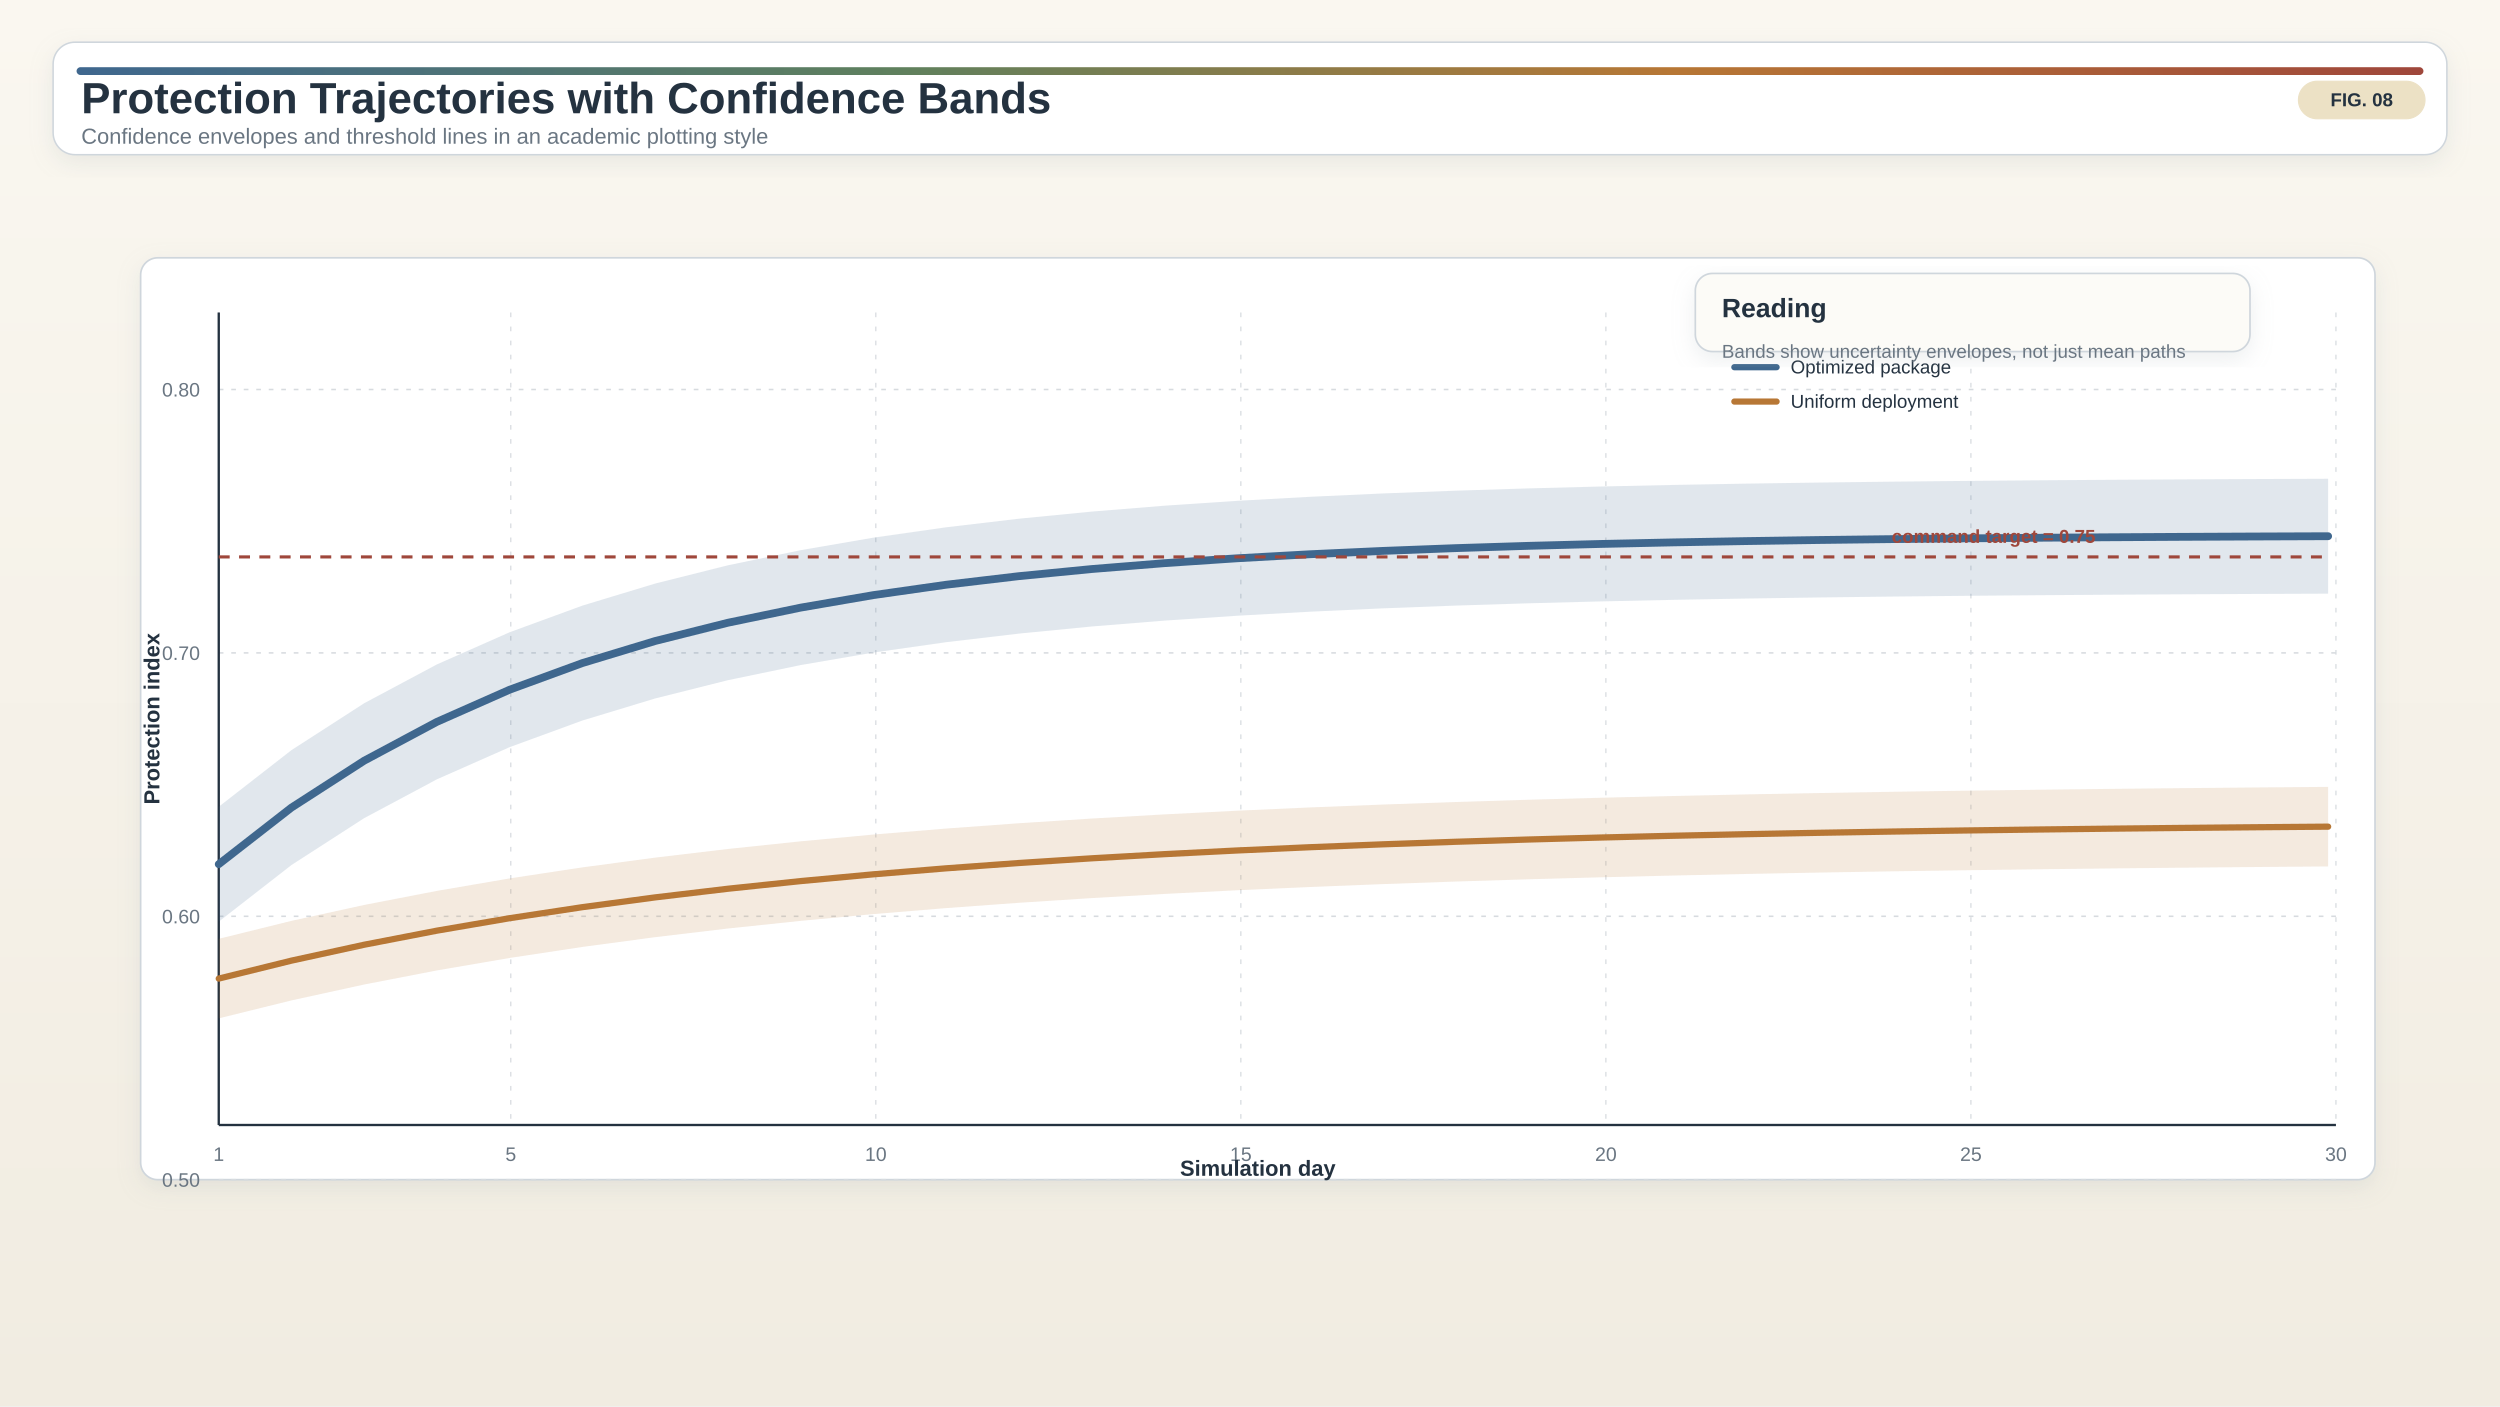
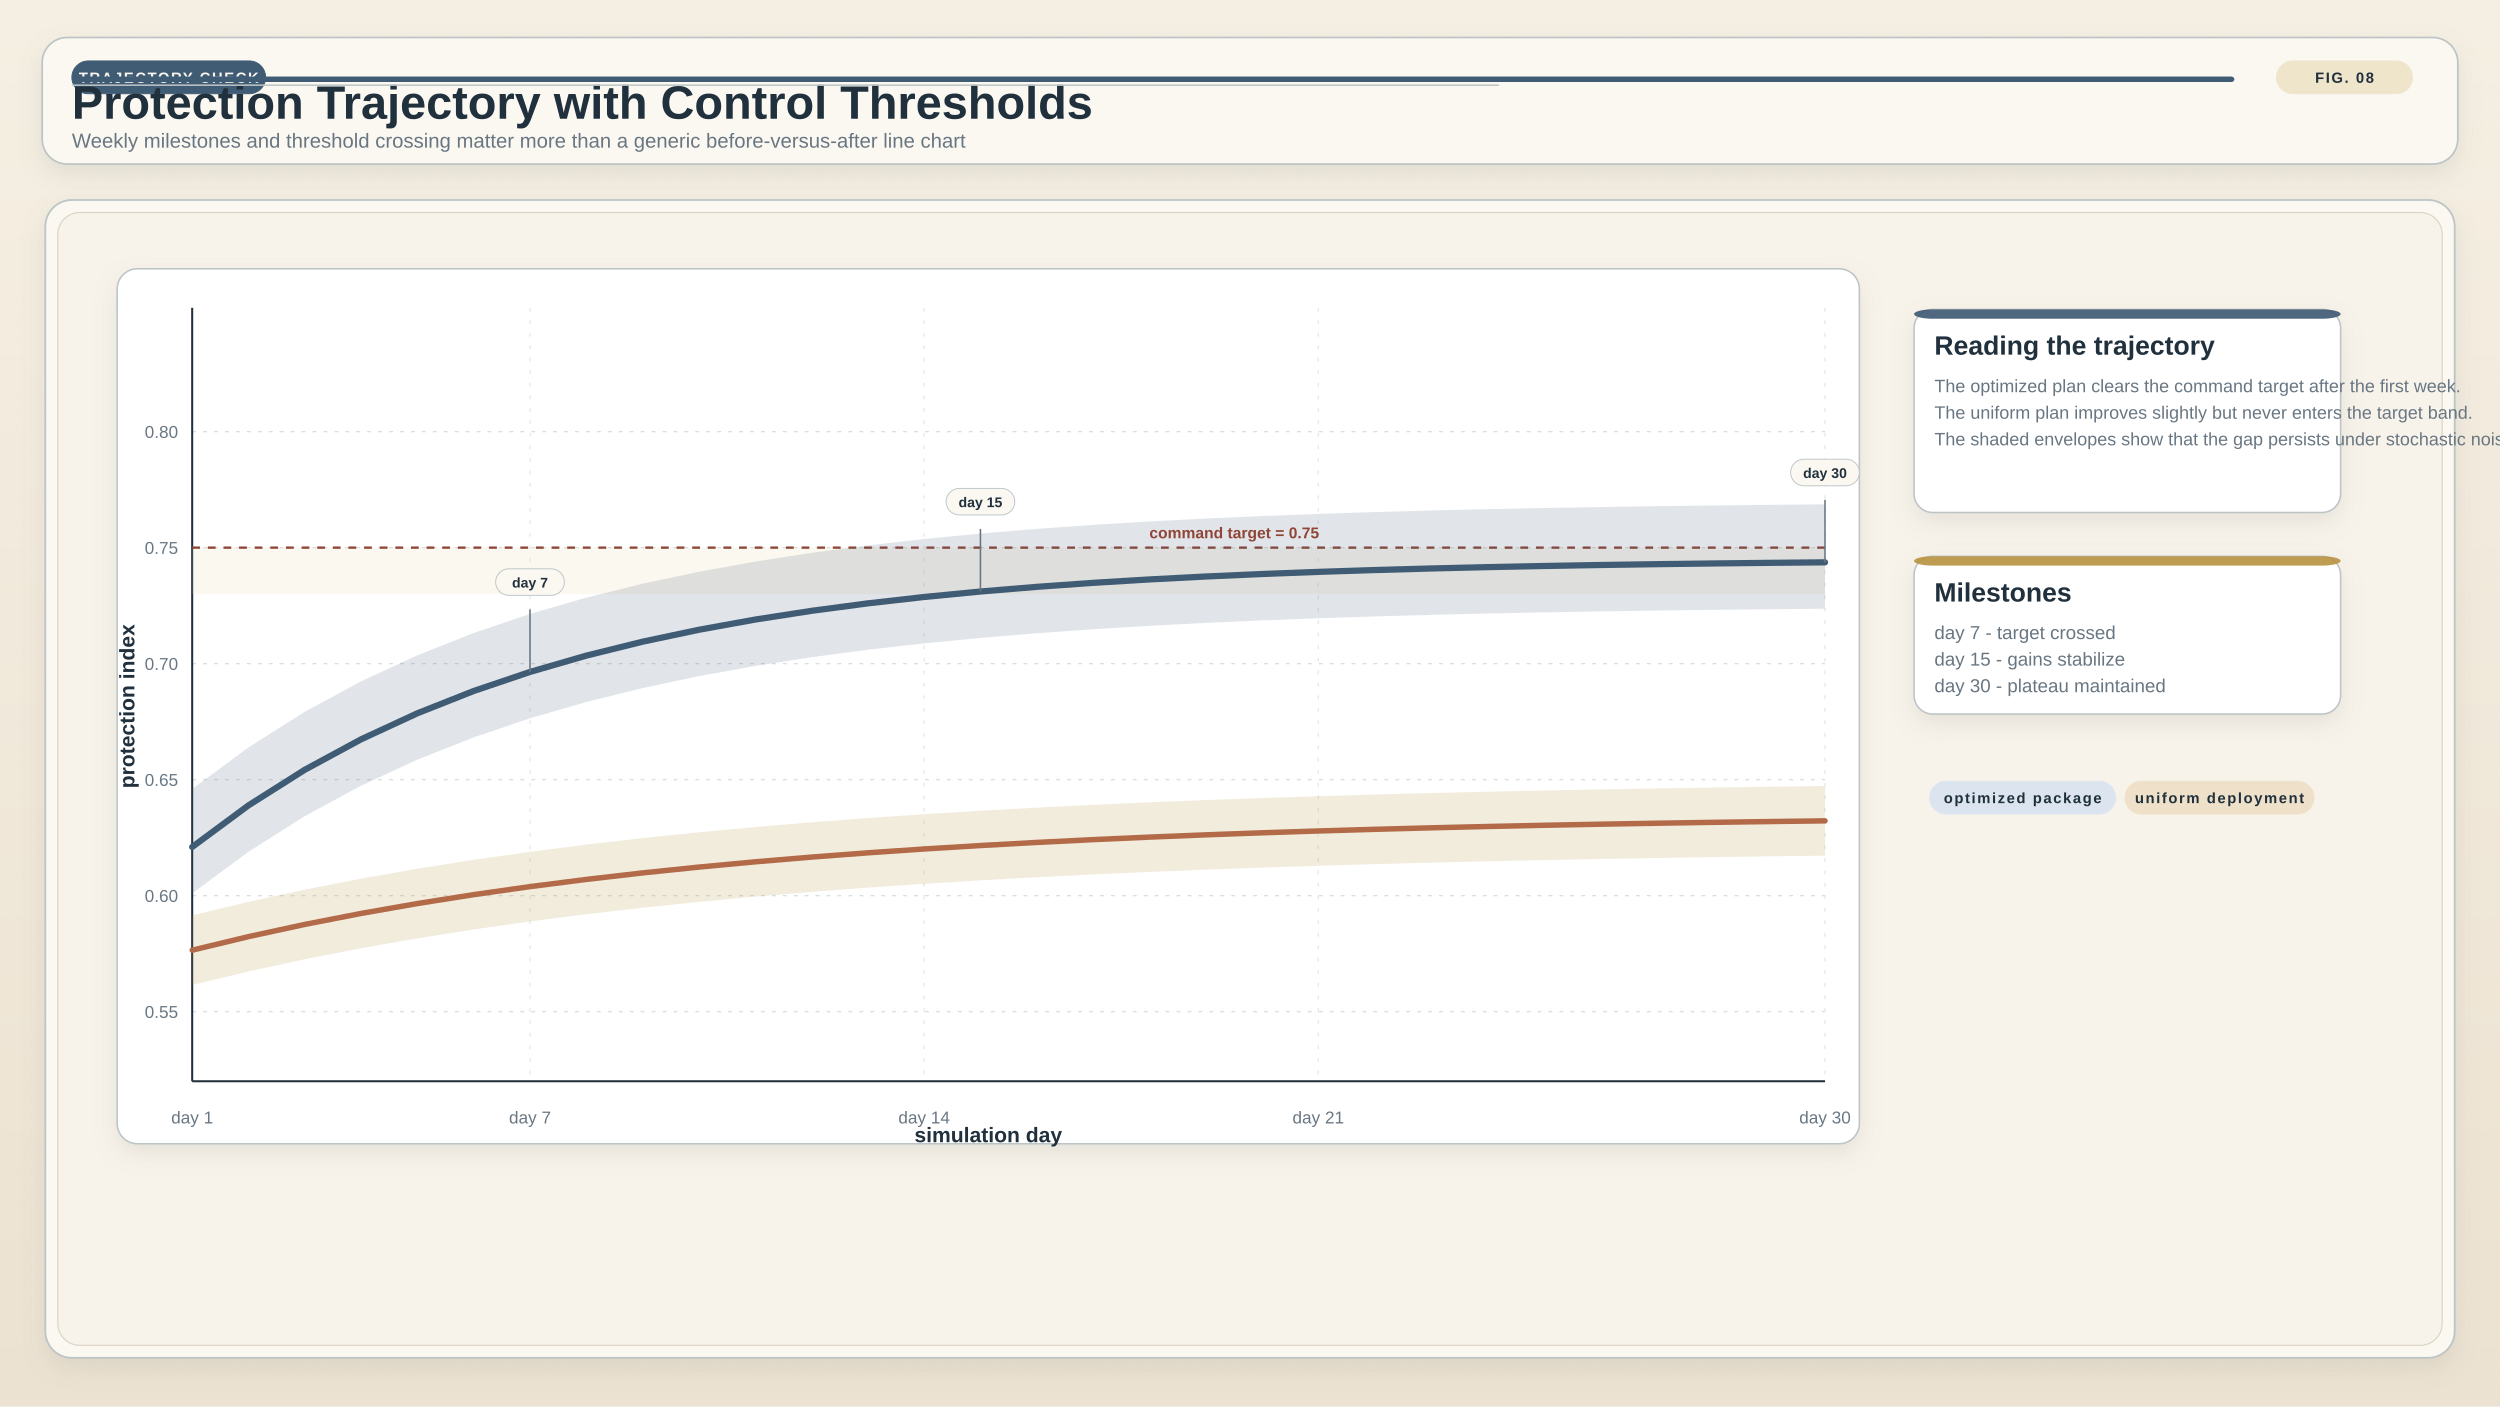
<svg xmlns="http://www.w3.org/2000/svg" viewBox="0 0 3200 1800" width="3200" height="1800">
  <defs>
-     <linearGradient id="paperBg" x1="0" y1="0" x2="0" y2="1">
-       <stop offset="0%" stop-color="#faf7f0" />
-       <stop offset="100%" stop-color="#f1ece1" />
+     <linearGradient id="pageBg" x1="0" y1="0" x2="0" y2="1">
+       <stop offset="0%" stop-color="#f5efe3" />
+       <stop offset="100%" stop-color="#ece2d1" />
    </linearGradient>
-     <linearGradient id="headerRule" x1="0" y1="0" x2="1" y2="0">
-       <stop offset="0%" stop-color="#3f678e" />
-       <stop offset="35%" stop-color="#5f805d" />
-       <stop offset="68%" stop-color="#b77735" />
-       <stop offset="100%" stop-color="#9f473b" />
-     </linearGradient>
+     <pattern id="paperGrain" width="18" height="18" patternUnits="userSpaceOnUse">
+       <circle cx="4" cy="5" r="0.9" fill="#d8d0c0" opacity="0.28" />
+       <circle cx="13" cy="8" r="0.7" fill="#cfc7b7" opacity="0.24" />
+       <circle cx="9" cy="14" r="0.8" fill="#d8d0c0" opacity="0.22" />
+     </pattern>
    <filter id="shadow" x="-20%" y="-20%" width="140%" height="140%">
-       <feDropShadow dx="0" dy="10" stdDeviation="14" flood-color="#a6afb7" flood-opacity="0.20" />
+       <feDropShadow dx="0" dy="12" stdDeviation="14" flood-color="#8c948f" flood-opacity="0.18" />
    </filter>
-     <clipPath id="parkClip" clipPathUnits="userSpaceOnUse">
-       <path d="M 285 500 L 530 420 L 1090 400 L 1670 410 L 2270 437 L 2800 469 L 2982 545 L 3000 795 L 2970 1185 L 2830 1350 L 2320 1389 L 1500 1415 L 830 1403 L 428 1337 L 290 1130 L 255 775 Z" />
-     </clipPath>
  </defs>
-   <rect x="0" y="0" width="3200" height="1800" fill="url(#paperBg)" />
-   <rect x="68" y="54" width="3064" height="144" rx="28" fill="#ffffff" stroke="#cfd6dc" stroke-width="2" filter="url(#shadow)" />
-   <rect x="98" y="86" width="3004" height="10" rx="5" fill="url(#headerRule)" />
-   <rect x="2942" y="104" width="162" height="48" rx="24" fill="#ece1c5" stroke="#ece1c5" stroke-width="1.5" />
-   <text x="3023" y="136" text-anchor="middle" font-family="Helvetica Neue, Arial, sans-serif" font-size="24" font-weight="700" fill="#243240">FIG. 08</text>
-   <text x="104" y="145" font-family="Helvetica Neue, Arial, sans-serif" font-size="56" font-weight="700" fill="#243240">Protection Trajectories with Confidence Bands</text>
-   <text x="104" y="184" font-family="Helvetica Neue, Arial, sans-serif" font-size="28" fill="#6a7682">Confidence envelopes and threshold lines in an academic plotting style</text>
-   <rect x="180" y="330" width="2860" height="1180" rx="22" fill="#ffffff" stroke="#cfd6dc" stroke-width="2.2" filter="url(#shadow)" />
-   <line x1="280" y1="1510" x2="2990" y2="1510" stroke="#d7dbdf" stroke-width="2" stroke-dasharray="6 10" />
-   <text x="256" y="1519" text-anchor="end" font-family="Helvetica Neue, Arial, sans-serif" font-size="25" fill="#6a7682">0.50</text>
-   <line x1="280" y1="1172.857" x2="2990" y2="1172.857" stroke="#d7dbdf" stroke-width="2" stroke-dasharray="6 10" />
-   <text x="256" y="1181.857" text-anchor="end" font-family="Helvetica Neue, Arial, sans-serif" font-size="25" fill="#6a7682">0.60</text>
-   <line x1="280" y1="835.714" x2="2990" y2="835.714" stroke="#d7dbdf" stroke-width="2" stroke-dasharray="6 10" />
-   <text x="256" y="844.714" text-anchor="end" font-family="Helvetica Neue, Arial, sans-serif" font-size="25" fill="#6a7682">0.70</text>
-   <line x1="280" y1="498.571" x2="2990" y2="498.571" stroke="#d7dbdf" stroke-width="2" stroke-dasharray="6 10" />
-   <text x="256" y="507.571" text-anchor="end" font-family="Helvetica Neue, Arial, sans-serif" font-size="25" fill="#6a7682">0.80</text>
-   <line x1="280" y1="400" x2="280" y2="1440" stroke="#d7dbdf" stroke-width="1.6" stroke-dasharray="6 12" />
-   <text x="280" y="1486" text-anchor="middle" font-family="Helvetica Neue, Arial, sans-serif" font-size="25" fill="#6a7682">1</text>
-   <line x1="653.793" y1="400" x2="653.793" y2="1440" stroke="#d7dbdf" stroke-width="1.6" stroke-dasharray="6 12" />
-   <text x="653.793" y="1486" text-anchor="middle" font-family="Helvetica Neue, Arial, sans-serif" font-size="25" fill="#6a7682">5</text>
-   <line x1="1121.034" y1="400" x2="1121.034" y2="1440" stroke="#d7dbdf" stroke-width="1.6" stroke-dasharray="6 12" />
-   <text x="1121.034" y="1486" text-anchor="middle" font-family="Helvetica Neue, Arial, sans-serif" font-size="25" fill="#6a7682">10</text>
-   <line x1="1588.276" y1="400" x2="1588.276" y2="1440" stroke="#d7dbdf" stroke-width="1.6" stroke-dasharray="6 12" />
-   <text x="1588.276" y="1486" text-anchor="middle" font-family="Helvetica Neue, Arial, sans-serif" font-size="25" fill="#6a7682">15</text>
-   <line x1="2055.517" y1="400" x2="2055.517" y2="1440" stroke="#d7dbdf" stroke-width="1.6" stroke-dasharray="6 12" />
-   <text x="2055.517" y="1486" text-anchor="middle" font-family="Helvetica Neue, Arial, sans-serif" font-size="25" fill="#6a7682">20</text>
-   <line x1="2522.759" y1="400" x2="2522.759" y2="1440" stroke="#d7dbdf" stroke-width="1.6" stroke-dasharray="6 12" />
-   <text x="2522.759" y="1486" text-anchor="middle" font-family="Helvetica Neue, Arial, sans-serif" font-size="25" fill="#6a7682">25</text>
-   <line x1="2990" y1="400" x2="2990" y2="1440" stroke="#d7dbdf" stroke-width="1.6" stroke-dasharray="6 12" />
-   <text x="2990" y="1486" text-anchor="middle" font-family="Helvetica Neue, Arial, sans-serif" font-size="25" fill="#6a7682">30</text>
-   <line x1="280" y1="1440" x2="2990" y2="1440" stroke="#243240" stroke-width="3" />
-   <line x1="280" y1="400" x2="280" y2="1440" stroke="#243240" stroke-width="3" />
-   <text x="1610" y="1505" text-anchor="middle" font-family="Helvetica Neue, Arial, sans-serif" font-size="28" font-weight="700" fill="#243240">Simulation day</text>
-   <text x="204" y="920" transform="rotate(-90 204 920)" text-anchor="middle" font-family="Helvetica Neue, Arial, sans-serif" font-size="28" font-weight="700" fill="#243240">Protection index</text>
-   <path d="M 280 1179.711 L 280 1032.625 L 373.103 960.133 L 466.207 900.105 L 559.31 850.399 L 652.414 809.24 L 745.517 775.158 L 838.621 746.936 L 931.724 723.567 L 1024.828 704.216 L 1117.931 688.193 L 1211.034 674.925 L 1304.138 663.938 L 1397.241 654.84 L 1490.345 647.307 L 1583.448 641.069 L 1676.552 635.904 L 1769.655 631.626 L 1862.759 628.085 L 1955.862 625.152 L 2048.966 622.723 L 2142.069 620.712 L 2235.172 619.047 L 2328.276 617.669 L 2421.379 616.527 L 2514.483 615.581 L 2607.586 614.799 L 2700.69 614.15 L 2793.793 613.614 L 2886.897 613.169 L 2980 612.801 L 2980 759.887 L 2886.897 760.255 L 2793.793 760.699 L 2700.69 761.236 L 2607.586 761.884 L 2514.483 762.667 L 2421.379 763.613 L 2328.276 764.754 L 2235.172 766.133 L 2142.069 767.798 L 2048.966 769.809 L 1955.862 772.238 L 1862.759 775.17 L 1769.655 778.712 L 1676.552 782.989 L 1583.448 788.155 L 1490.345 794.393 L 1397.241 801.926 L 1304.138 811.024 L 1211.034 822.01 L 1117.931 835.279 L 1024.828 851.302 L 931.724 870.653 L 838.621 894.022 L 745.517 922.243 L 652.414 956.325 L 559.31 997.485 L 466.207 1047.191 L 373.103 1107.218 L 280 1179.711 Z" fill="#3f678e" opacity="0.16" />
-   <path d="M 280 1303.506 L 280 1201.678 L 373.103 1178.681 L 466.207 1158.324 L 559.31 1140.305 L 652.414 1124.354 L 745.517 1110.235 L 838.621 1097.736 L 931.724 1086.673 L 1024.828 1076.879 L 1117.931 1068.21 L 1211.034 1060.537 L 1304.138 1053.744 L 1397.241 1047.731 L 1490.345 1042.409 L 1583.448 1037.697 L 1676.552 1033.527 L 1769.655 1029.835 L 1862.759 1026.567 L 1955.862 1023.675 L 2048.966 1021.114 L 2142.069 1018.847 L 2235.172 1016.841 L 2328.276 1015.065 L 2421.379 1013.493 L 2514.483 1012.101 L 2607.586 1010.869 L 2700.69 1009.779 L 2793.793 1008.814 L 2886.897 1007.959 L 2980 1007.203 L 2980 1109.031 L 2886.897 1109.788 L 2793.793 1110.642 L 2700.69 1111.607 L 2607.586 1112.698 L 2514.483 1113.93 L 2421.379 1115.321 L 2328.276 1116.893 L 2235.172 1118.67 L 2142.069 1120.676 L 2048.966 1122.943 L 1955.862 1125.503 L 1862.759 1128.396 L 1769.655 1131.664 L 1676.552 1135.355 L 1583.448 1139.526 L 1490.345 1144.237 L 1397.241 1149.56 L 1304.138 1155.573 L 1211.034 1162.365 L 1117.931 1170.039 L 1024.828 1178.708 L 931.724 1188.501 L 838.621 1199.565 L 745.517 1212.063 L 652.414 1226.183 L 559.31 1242.133 L 466.207 1260.153 L 373.103 1280.509 L 280 1303.506 Z" fill="#b77735" opacity="0.16" />
-   <path d="M 280 1106.168 L 373.103 1033.676 L 466.207 973.648 L 559.31 923.942 L 652.414 882.782 L 745.517 848.701 L 838.621 820.479 L 931.724 797.11 L 1024.828 777.759 L 1117.931 761.736 L 1211.034 748.467 L 1304.138 737.481 L 1397.241 728.383 L 1490.345 720.85 L 1583.448 714.612 L 1676.552 709.446 L 1769.655 705.169 L 1862.759 701.627 L 1955.862 698.695 L 2048.966 696.266 L 2142.069 694.255 L 2235.172 692.59 L 2328.276 691.211 L 2421.379 690.07 L 2514.483 689.124 L 2607.586 688.341 L 2700.69 687.693 L 2793.793 687.156 L 2886.897 686.712 L 2980 686.344" fill="none" stroke="#3f678e" stroke-width="10" stroke-linecap="round" stroke-linejoin="round" />
-   <path d="M 280 1252.592 L 373.103 1229.595 L 466.207 1209.238 L 559.31 1191.219 L 652.414 1175.268 L 745.517 1161.149 L 838.621 1148.65 L 931.724 1137.587 L 1024.828 1127.794 L 1117.931 1119.125 L 1211.034 1111.451 L 1304.138 1104.658 L 1397.241 1098.646 L 1490.345 1093.323 L 1583.448 1088.612 L 1676.552 1084.441 L 1769.655 1080.749 L 1862.759 1077.481 L 1955.862 1074.589 L 2048.966 1072.028 L 2142.069 1069.762 L 2235.172 1067.755 L 2328.276 1065.979 L 2421.379 1064.407 L 2514.483 1063.015 L 2607.586 1061.784 L 2700.69 1060.693 L 2793.793 1059.728 L 2886.897 1058.873 L 2980 1058.117" fill="none" stroke="#b77735" stroke-width="8" stroke-linecap="round" stroke-linejoin="round" />
-   <line x1="280" y1="712.857" x2="2980" y2="712.857" stroke="#9f473b" stroke-width="4" stroke-dasharray="14 12" />
-   <text x="2421.379" y="694.857" font-family="Helvetica Neue, Arial, sans-serif" font-size="24" font-weight="700" fill="#9f473b">command target = 0.75</text>
-   <g>
-     <line x1="2220" y1="470" x2="2274" y2="470" stroke="#3f678e" stroke-width="8" stroke-linecap="round" />
-     <text x="2292" y="478" font-family="Helvetica Neue, Arial, sans-serif" font-size="24" fill="#243240">Optimized package</text>
-     <line x1="2220" y1="514" x2="2274" y2="514" stroke="#b77735" stroke-width="8" stroke-linecap="round" />
-     <text x="2292" y="522" font-family="Helvetica Neue, Arial, sans-serif" font-size="24" fill="#243240">Uniform deployment</text>
-   </g>
-   <rect x="2170" y="350" width="710" height="100" rx="22" fill="#fcfbf7" stroke="#cfd6dc" stroke-width="2.2" filter="url(#shadow)" />
-   <text x="2204" y="406" font-family="Helvetica Neue, Arial, sans-serif" font-size="34" font-weight="700" fill="#243240">Reading</text>
-   <text x="2204" y="458" font-family="Helvetica Neue, Arial, sans-serif" font-size="24" fill="#6a7682">Bands show uncertainty envelopes, not just mean paths</text>
+   <rect x="0" y="0" width="3200" height="1800" fill="url(#pageBg)" />
+   <rect x="0" y="0" width="3200" height="1800" fill="url(#paperGrain)" opacity="0.44" />
+   <rect x="54" y="48" width="3092" height="162" rx="32" fill="#fbf8f1" stroke="#bcc4c5" stroke-width="2.2" filter="url(#shadow)" />
+   <rect x="92" y="78" width="248" height="42" rx="21" fill="#405b74" stroke="#405b74" stroke-width="1.2" />
+   <text x="216" y="106" text-anchor="middle" font-family="Helvetica Neue, Arial, sans-serif" font-size="19" font-weight="700" letter-spacing="2" fill="#fbf8f1">TRAJECTORY CHECK</text>
+   <rect x="2914" y="78" width="174" height="42" rx="21" fill="#efe5cb" stroke="#efe5cb" stroke-width="1.2" />
+   <text x="3001" y="106" text-anchor="middle" font-family="Helvetica Neue, Arial, sans-serif" font-size="19" font-weight="700" letter-spacing="2" fill="#20303d">FIG. 08</text>
+   <text x="92" y="152" font-family="Helvetica Neue, Arial, sans-serif" font-size="60" font-weight="700" fill="#20303d">Protection Trajectory with Control Thresholds</text>
+   <text x="92" y="189" font-family="Helvetica Neue, Arial, sans-serif" font-size="26" fill="#687682">Weekly milestones and threshold crossing matter more than a generic before-versus-after line chart</text>
+   <rect x="92" y="98" width="2768" height="7" rx="4" fill="#405b74" />
+   <rect x="92" y="108" width="1826.88" height="2" rx="1" fill="#bcc4c5" />
+   <rect x="58" y="256" width="3084" height="1482" rx="34" fill="#fbf8f1" stroke="#bcc4c5" stroke-width="2.3" filter="url(#shadow)" />
+   <rect x="74" y="272" width="3052" height="1450" rx="28" fill="#f8f3ea" stroke="#dad3c4" stroke-width="1.5" />
+   <rect x="150" y="344" width="2230" height="1120" rx="26" fill="#ffffff" stroke="#bcc4c5" stroke-width="2" filter="url(#shadow)" />
+   <line x1="246" y1="1294.909" x2="2336" y2="1294.909" stroke="#d9dedf" stroke-width="1.7" stroke-dasharray="5 9" />
+   <text x="228" y="1302.909" text-anchor="end" font-family="Helvetica Neue, Arial, sans-serif" font-size="22" fill="#687682">0.55</text>
+   <line x1="246" y1="1146.424" x2="2336" y2="1146.424" stroke="#d9dedf" stroke-width="1.7" stroke-dasharray="5 9" />
+   <text x="228" y="1154.424" text-anchor="end" font-family="Helvetica Neue, Arial, sans-serif" font-size="22" fill="#687682">0.60</text>
+   <line x1="246" y1="997.939" x2="2336" y2="997.939" stroke="#d9dedf" stroke-width="1.7" stroke-dasharray="5 9" />
+   <text x="228" y="1005.939" text-anchor="end" font-family="Helvetica Neue, Arial, sans-serif" font-size="22" fill="#687682">0.65</text>
+   <line x1="246" y1="849.455" x2="2336" y2="849.455" stroke="#d9dedf" stroke-width="1.7" stroke-dasharray="5 9" />
+   <text x="228" y="857.455" text-anchor="end" font-family="Helvetica Neue, Arial, sans-serif" font-size="22" fill="#687682">0.70</text>
+   <line x1="246" y1="700.97" x2="2336" y2="700.97" stroke="#d9dedf" stroke-width="1.7" stroke-dasharray="5 9" />
+   <text x="228" y="708.97" text-anchor="end" font-family="Helvetica Neue, Arial, sans-serif" font-size="22" fill="#687682">0.75</text>
+   <line x1="246" y1="552.485" x2="2336" y2="552.485" stroke="#d9dedf" stroke-width="1.7" stroke-dasharray="5 9" />
+   <text x="228" y="560.485" text-anchor="end" font-family="Helvetica Neue, Arial, sans-serif" font-size="22" fill="#687682">0.80</text>
+   <line x1="246" y1="394" x2="246" y2="1384" stroke="#e2e5e6" stroke-width="1.5" stroke-dasharray="5 11" />
+   <text x="246" y="1438" text-anchor="middle" font-family="Helvetica Neue, Arial, sans-serif" font-size="22" fill="#687682">day 1</text>
+   <line x1="678.414" y1="394" x2="678.414" y2="1384" stroke="#e2e5e6" stroke-width="1.5" stroke-dasharray="5 11" />
+   <text x="678.414" y="1438" text-anchor="middle" font-family="Helvetica Neue, Arial, sans-serif" font-size="22" fill="#687682">day 7</text>
+   <line x1="1182.897" y1="394" x2="1182.897" y2="1384" stroke="#e2e5e6" stroke-width="1.5" stroke-dasharray="5 11" />
+   <text x="1182.897" y="1438" text-anchor="middle" font-family="Helvetica Neue, Arial, sans-serif" font-size="22" fill="#687682">day 14</text>
+   <line x1="1687.379" y1="394" x2="1687.379" y2="1384" stroke="#e2e5e6" stroke-width="1.5" stroke-dasharray="5 11" />
+   <text x="1687.379" y="1438" text-anchor="middle" font-family="Helvetica Neue, Arial, sans-serif" font-size="22" fill="#687682">day 21</text>
+   <line x1="2336" y1="394" x2="2336" y2="1384" stroke="#e2e5e6" stroke-width="1.5" stroke-dasharray="5 11" />
+   <text x="2336" y="1438" text-anchor="middle" font-family="Helvetica Neue, Arial, sans-serif" font-size="22" fill="#687682">day 30</text>
+   <line x1="246" y1="1384" x2="2336" y2="1384" stroke="#20303d" stroke-width="2.6" />
+   <line x1="246" y1="394" x2="246" y2="1384" stroke="#20303d" stroke-width="2.6" />
+   <text x="1265" y="1462" text-anchor="middle" font-family="Helvetica Neue, Arial, sans-serif" font-size="27" font-weight="700" fill="#20303d">simulation day</text>
+   <text x="172" y="904" transform="rotate(-90 172 904)" text-anchor="middle" font-family="Helvetica Neue, Arial, sans-serif" font-size="27" font-weight="700" fill="#20303d">protection index</text>
+   <rect x="246" y="700.97" width="2090" height="59.394" fill="#ebd8a7" opacity="0.18" />
+   <line x1="246" y1="700.97" x2="2336" y2="700.97" stroke="#8f4637" stroke-width="3" stroke-dasharray="10 10" />
+   <path d="M 246 1143.529 L 246 1009.893 L 318.069 956.614 L 390.138 911.042 L 462.207 872.063 L 534.276 838.722 L 606.345 810.204 L 678.414 785.811 L 750.483 764.946 L 822.552 747.1 L 894.621 731.836 L 966.69 718.779 L 1038.759 707.611 L 1110.828 698.059 L 1182.897 689.888 L 1254.966 682.9 L 1327.034 676.922 L 1399.103 671.809 L 1471.172 667.436 L 1543.241 663.695 L 1615.31 660.495 L 1687.379 657.758 L 1759.448 655.418 L 1831.517 653.415 L 1903.586 651.703 L 1975.655 650.238 L 2047.724 648.985 L 2119.793 647.913 L 2191.862 646.996 L 2263.931 646.212 L 2336 645.542 L 2336 779.178 L 2263.931 779.849 L 2191.862 780.633 L 2119.793 781.549 L 2047.724 782.621 L 1975.655 783.874 L 1903.586 785.339 L 1831.517 787.052 L 1759.448 789.054 L 1687.379 791.395 L 1615.31 794.132 L 1543.241 797.331 L 1471.172 801.072 L 1399.103 805.445 L 1327.034 810.558 L 1254.966 816.536 L 1182.897 823.525 L 1110.828 831.695 L 1038.759 841.248 L 966.69 852.416 L 894.621 865.472 L 822.552 880.737 L 750.483 898.583 L 678.414 919.447 L 606.345 943.84 L 534.276 972.358 L 462.207 1005.699 L 390.138 1044.679 L 318.069 1090.25 L 246 1143.529 Z" fill="#405b74" opacity="0.16" />
+   <path d="M 246 1260.774 L 246 1171.684 L 318.069 1154.324 L 390.138 1138.7 L 462.207 1124.636 L 534.276 1111.977 L 606.345 1100.584 L 678.414 1090.328 L 750.483 1081.097 L 822.552 1072.789 L 894.621 1065.31 L 966.69 1058.579 L 1038.759 1052.521 L 1110.828 1047.067 L 1182.897 1042.159 L 1254.966 1037.741 L 1327.034 1033.764 L 1399.103 1030.185 L 1471.172 1026.963 L 1543.241 1024.063 L 1615.31 1021.453 L 1687.379 1019.104 L 1759.448 1016.989 L 1831.517 1015.086 L 1903.586 1013.373 L 1975.655 1011.831 L 2047.724 1010.443 L 2119.793 1009.194 L 2191.862 1008.069 L 2263.931 1007.057 L 2336 1006.146 L 2336 1095.237 L 2263.931 1096.148 L 2191.862 1097.16 L 2119.793 1098.285 L 2047.724 1099.534 L 1975.655 1100.922 L 1903.586 1102.464 L 1831.517 1104.177 L 1759.448 1106.08 L 1687.379 1108.195 L 1615.31 1110.544 L 1543.241 1113.154 L 1471.172 1116.054 L 1399.103 1119.276 L 1327.034 1122.855 L 1254.966 1126.832 L 1182.897 1131.25 L 1110.828 1136.158 L 1038.759 1141.611 L 966.69 1147.67 L 894.621 1154.401 L 822.552 1161.88 L 750.483 1170.188 L 678.414 1179.419 L 606.345 1189.674 L 534.276 1201.068 L 462.207 1213.727 L 390.138 1227.791 L 318.069 1243.415 L 246 1260.774 Z" fill="#b89443" opacity="0.18" />
+   <path d="M 246 1084.135 L 318.069 1030.856 L 390.138 985.285 L 462.207 946.305 L 534.276 912.964 L 606.345 884.446 L 678.414 860.053 L 750.483 839.189 L 822.552 821.343 L 894.621 806.078 L 966.69 793.022 L 1038.759 781.854 L 1110.828 772.301 L 1182.897 764.131 L 1254.966 757.142 L 1327.034 751.164 L 1399.103 746.051 L 1471.172 741.678 L 1543.241 737.937 L 1615.31 734.738 L 1687.379 732.001 L 1759.448 729.66 L 1831.517 727.658 L 1903.586 725.945 L 1975.655 724.48 L 2047.724 723.227 L 2119.793 722.155 L 2191.862 721.239 L 2263.931 720.455 L 2336 719.784" fill="none" stroke="#405b74" stroke-width="8" stroke-linecap="round" />
+   <path d="M 246 1216.229 L 318.069 1198.87 L 390.138 1183.245 L 462.207 1169.181 L 534.276 1156.523 L 606.345 1145.129 L 678.414 1134.874 L 750.483 1125.643 L 822.552 1117.334 L 894.621 1109.856 L 966.69 1103.125 L 1038.759 1097.066 L 1110.828 1091.613 L 1182.897 1086.704 L 1254.966 1082.286 L 1327.034 1078.31 L 1399.103 1074.73 L 1471.172 1071.508 L 1543.241 1068.609 L 1615.31 1065.999 L 1687.379 1063.649 L 1759.448 1061.535 L 1831.517 1059.631 L 1903.586 1057.918 L 1975.655 1056.376 L 2047.724 1054.988 L 2119.793 1053.739 L 2191.862 1052.615 L 2263.931 1051.603 L 2336 1050.692" fill="none" stroke="#b26a48" stroke-width="7" stroke-linecap="round" />
+   <line x1="678.414" y1="860.053" x2="678.414" y2="780.053" stroke="#687682" stroke-width="2" />
+   <rect x="634.414" y="728.053" width="88" height="34" rx="17" fill="#fbf8f1" stroke="#bcc4c5" stroke-width="1.2" />
+   <text x="678.414" y="752.053" text-anchor="middle" font-family="Helvetica Neue, Arial, sans-serif" font-size="18" font-weight="700" fill="#20303d">day 7</text>
+   <line x1="1254.966" y1="757.142" x2="1254.966" y2="677.142" stroke="#687682" stroke-width="2" />
+   <rect x="1210.966" y="625.142" width="88" height="34" rx="17" fill="#fbf8f1" stroke="#bcc4c5" stroke-width="1.2" />
+   <text x="1254.966" y="649.142" text-anchor="middle" font-family="Helvetica Neue, Arial, sans-serif" font-size="18" font-weight="700" fill="#20303d">day 15</text>
+   <line x1="2336" y1="719.784" x2="2336" y2="639.784" stroke="#687682" stroke-width="2" />
+   <rect x="2292" y="587.784" width="88" height="34" rx="17" fill="#fbf8f1" stroke="#bcc4c5" stroke-width="1.2" />
+   <text x="2336" y="611.784" text-anchor="middle" font-family="Helvetica Neue, Arial, sans-serif" font-size="18" font-weight="700" fill="#20303d">day 30</text>
+   <text x="1471.172" y="688.97" font-family="Helvetica Neue, Arial, sans-serif" font-size="20" font-weight="700" fill="#8f4637">command target = 0.75</text>
+   <rect x="2450" y="396" width="546" height="260" rx="24" fill="#ffffff" stroke="#bcc4c5" stroke-width="2" filter="url(#shadow)" />
+   <rect x="2450" y="396" width="546" height="12" rx="24" fill="#405b74" opacity="0.92" />
+   <text x="2476" y="454" font-family="Helvetica Neue, Arial, sans-serif" font-size="34" font-weight="700" fill="#20303d">Reading the trajectory</text>
+   <text x="2476" y="502" font-family="Helvetica Neue, Arial, sans-serif" font-size="23" fill="#687682">The optimized plan clears the command target after the first week.</text>
+   <text x="2476" y="536" font-family="Helvetica Neue, Arial, sans-serif" font-size="23" fill="#687682">The uniform plan improves slightly but never enters the target band.</text>
+   <text x="2476" y="570" font-family="Helvetica Neue, Arial, sans-serif" font-size="23" fill="#687682">The shaded envelopes show that the gap persists under stochastic noise.</text>
+   <rect x="2450" y="712" width="546" height="202" rx="24" fill="#ffffff" stroke="#bcc4c5" stroke-width="2" filter="url(#shadow)" />
+   <rect x="2450" y="712" width="546" height="12" rx="24" fill="#b89443" opacity="0.92" />
+   <text x="2476" y="770" font-family="Helvetica Neue, Arial, sans-serif" font-size="34" font-weight="700" fill="#20303d">Milestones</text>
+   <text x="2476" y="818" font-family="Helvetica Neue, Arial, sans-serif" font-size="24" fill="#687682">day 7 - target crossed</text>
+   <text x="2476" y="852" font-family="Helvetica Neue, Arial, sans-serif" font-size="24" fill="#687682">day 15 - gains stabilize</text>
+   <text x="2476" y="886" font-family="Helvetica Neue, Arial, sans-serif" font-size="24" fill="#687682">day 30 - plateau maintained</text>
+   <rect x="2470" y="1000" width="238" height="42" rx="21" fill="#dce5ef" stroke="#dce5ef" stroke-width="1.2" />
+   <text x="2589" y="1028" text-anchor="middle" font-family="Helvetica Neue, Arial, sans-serif" font-size="19" font-weight="700" letter-spacing="2" fill="#20303d">optimized package</text>
+   <rect x="2720" y="1000" width="242" height="42" rx="21" fill="#efe1c9" stroke="#efe1c9" stroke-width="1.2" />
+   <text x="2841" y="1028" text-anchor="middle" font-family="Helvetica Neue, Arial, sans-serif" font-size="19" font-weight="700" letter-spacing="2" fill="#20303d">uniform deployment</text>
</svg>
